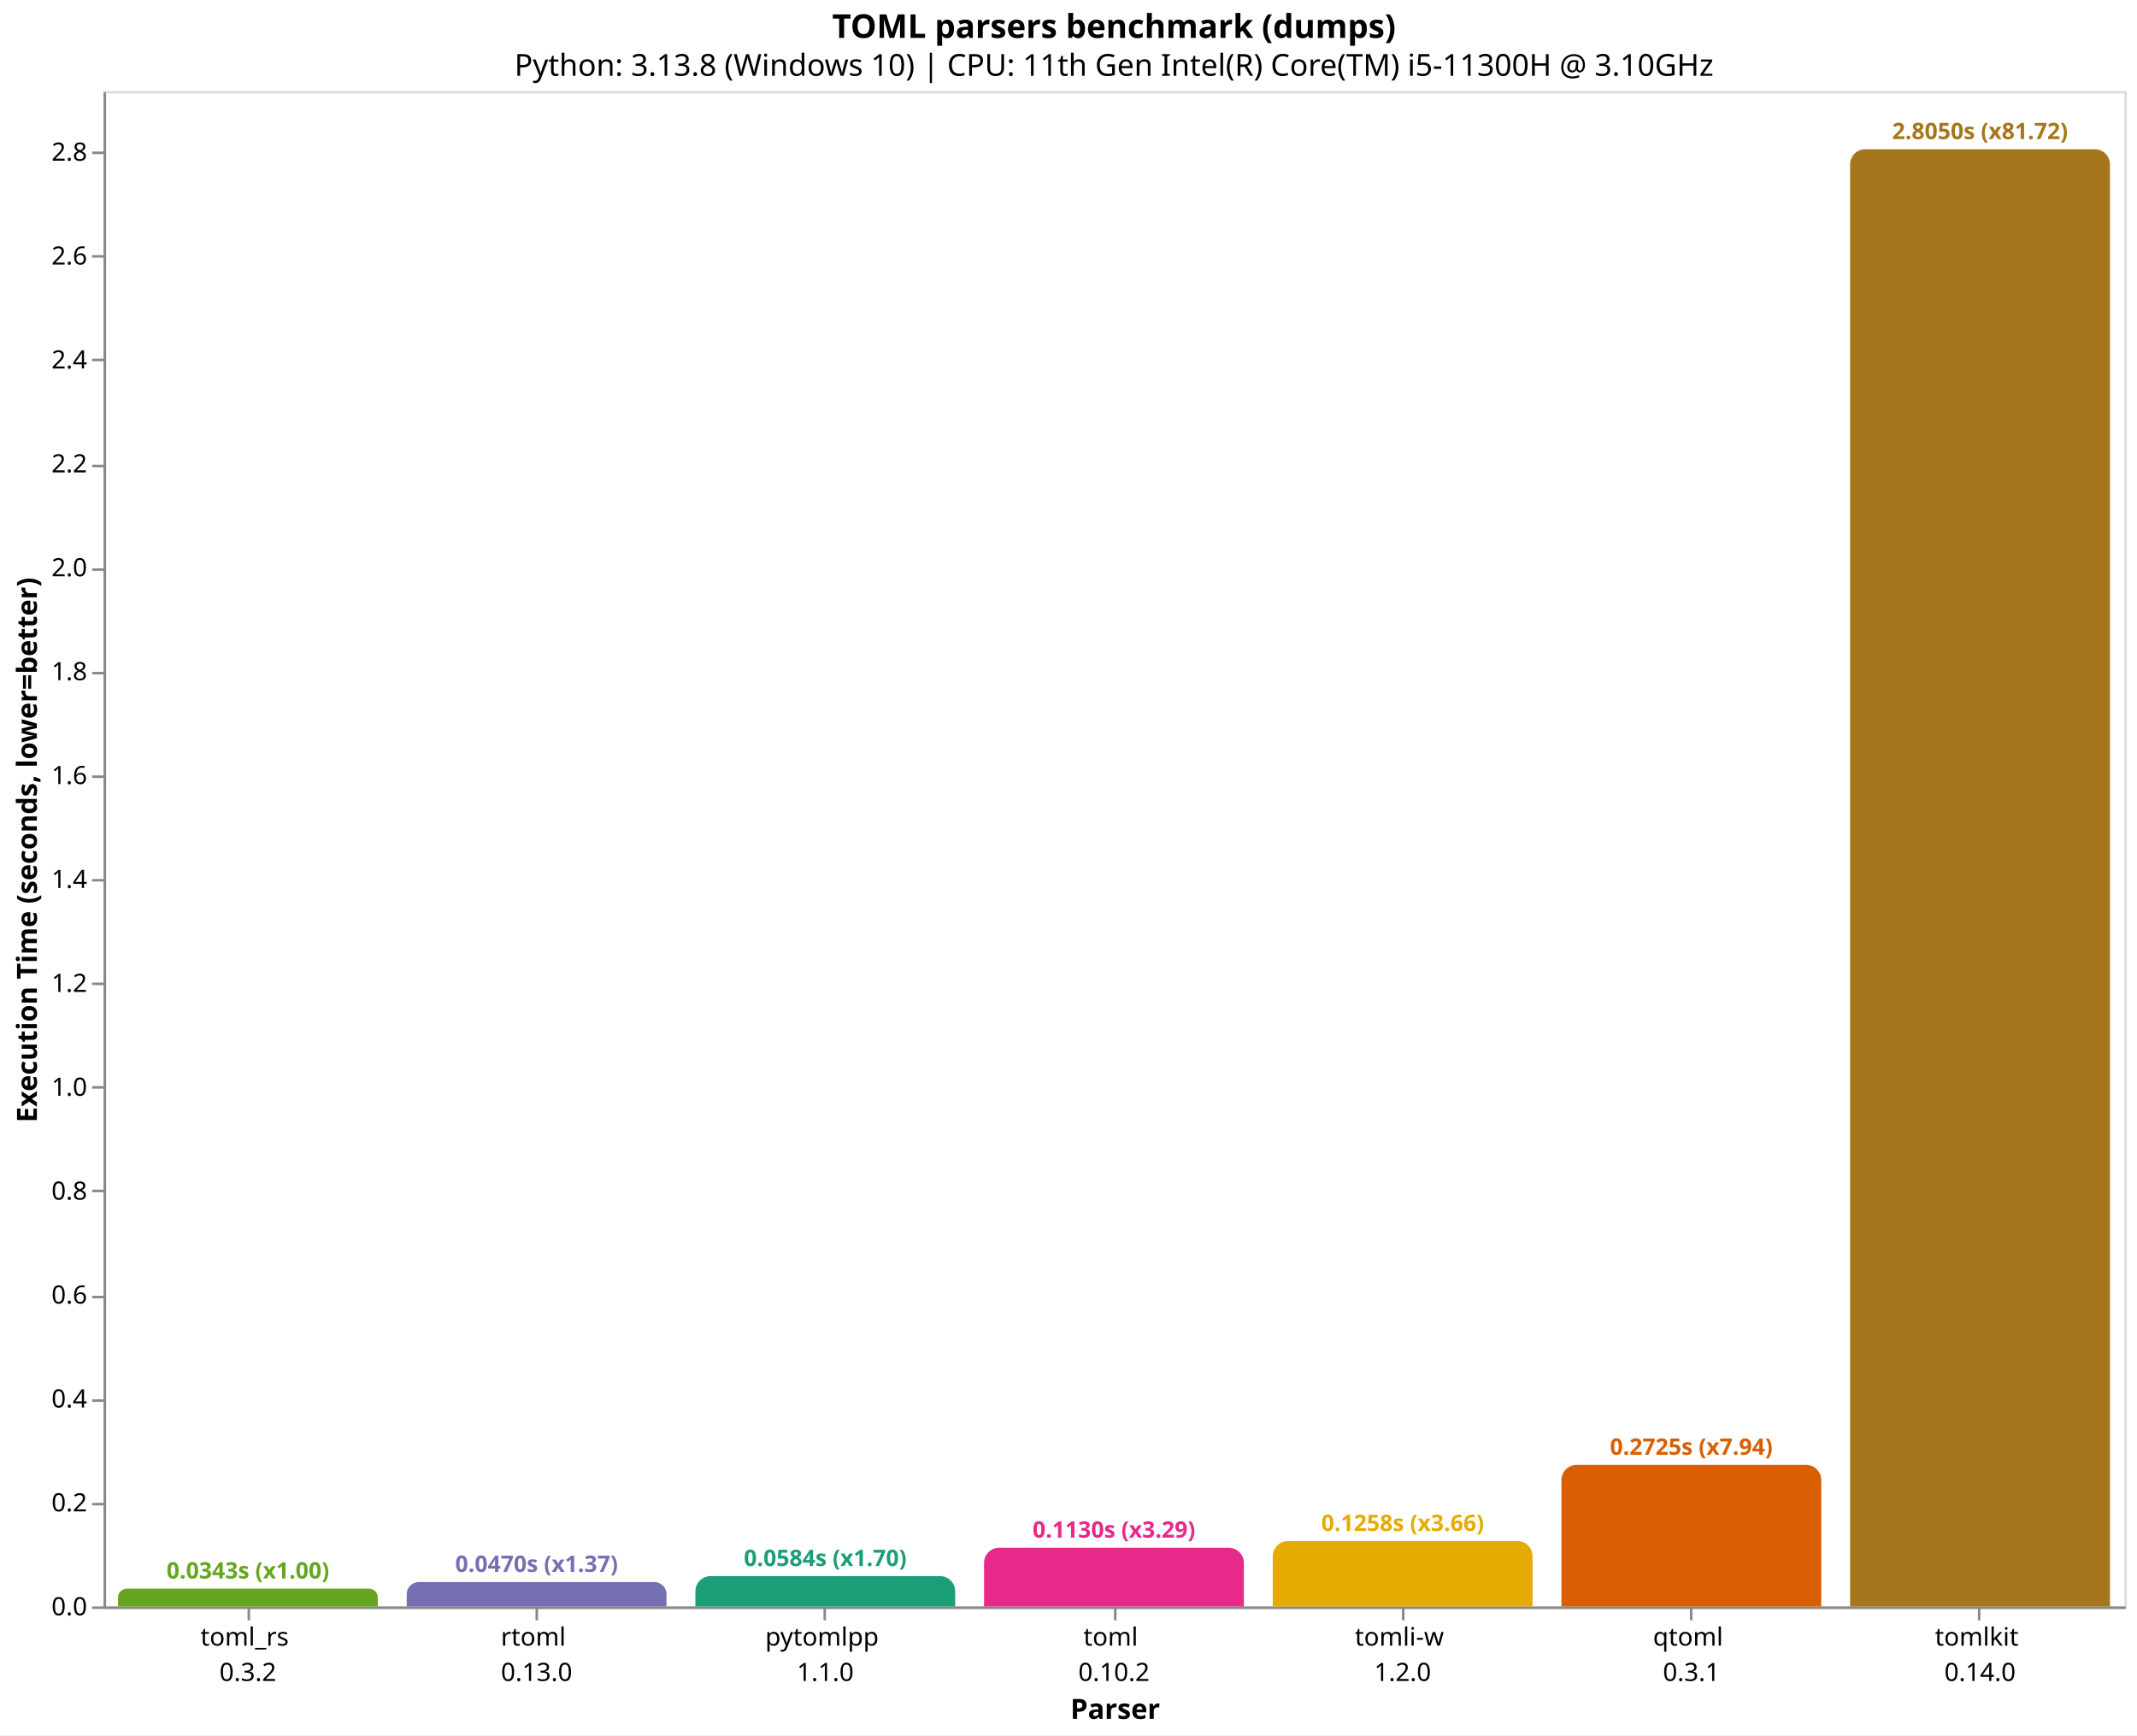
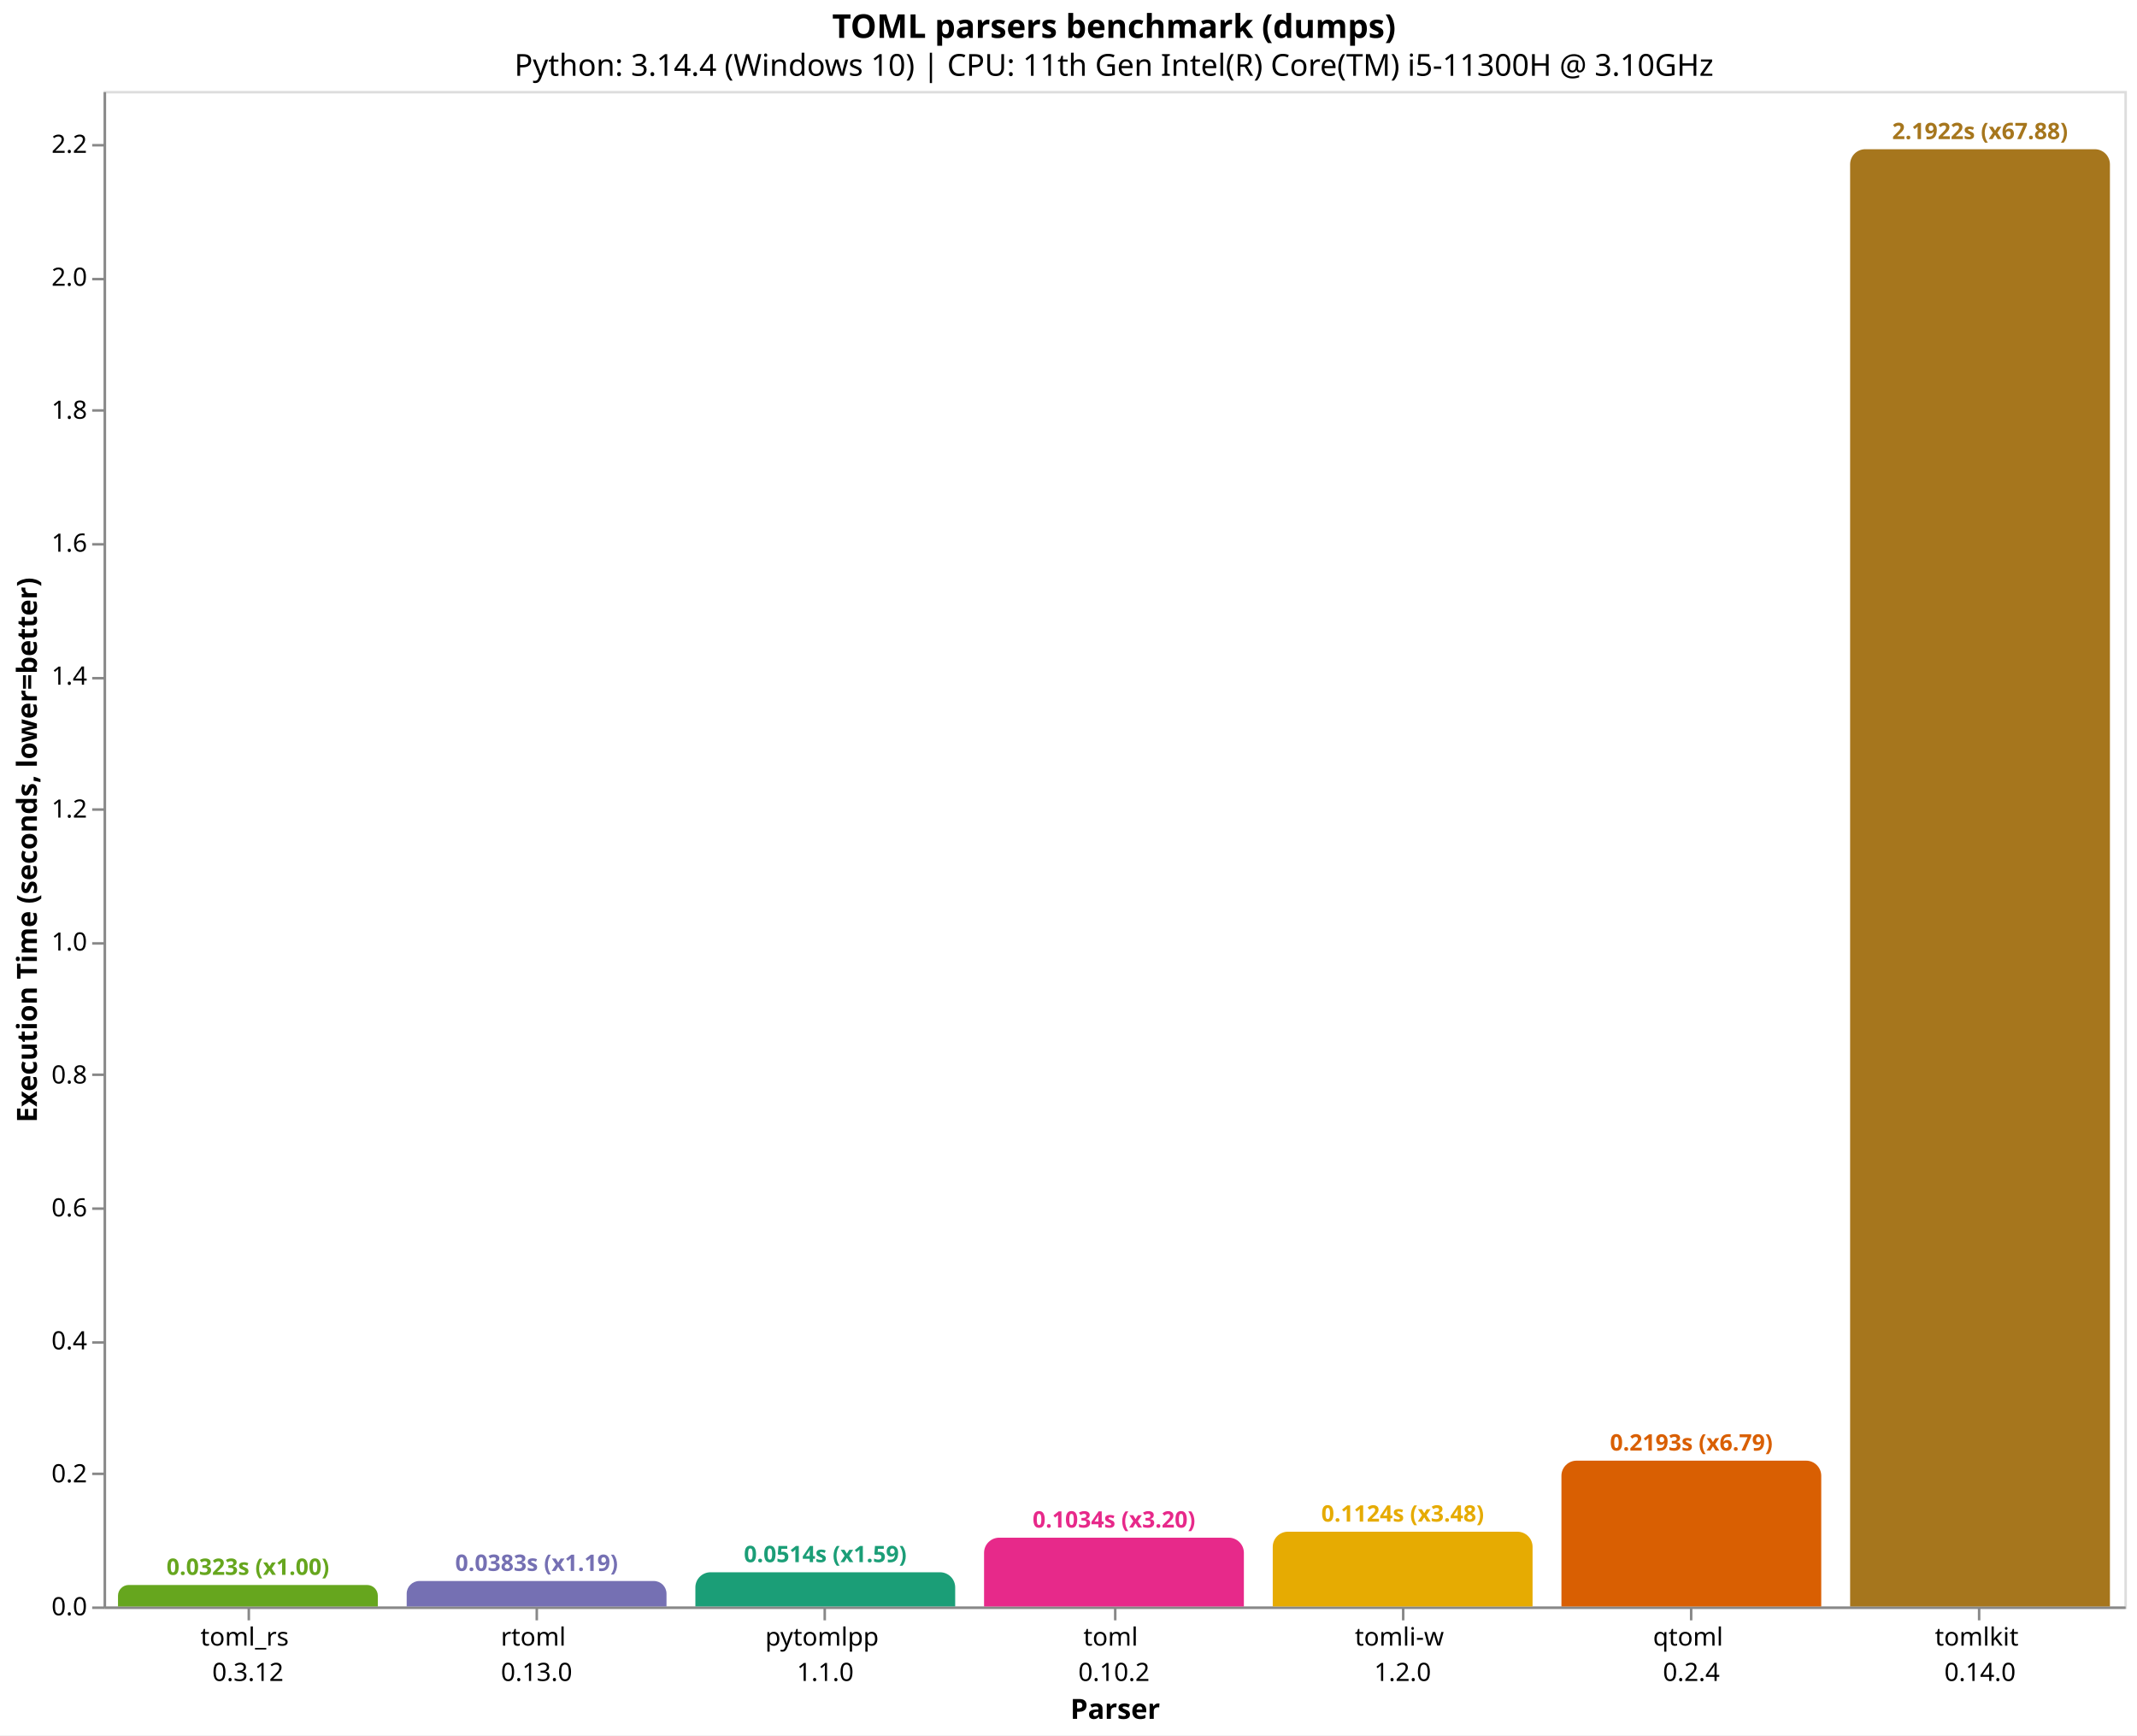
<svg xmlns="http://www.w3.org/2000/svg" version="1.1" class="marks" width="846" height="687" viewBox="0 0 846 687">
  <rect width="846" height="687" fill="white" />
  <g fill="none" stroke-miterlimit="10" transform="translate(41,36)">
    <g class="mark-group role-frame root" role="graphics-object" aria-roledescription="group mark container">
      <g transform="translate(0,0)">
        <path class="background" aria-hidden="true" d="M0.5,0.5h800v600h-800Z" stroke="#ddd" />
        <g>
-           <g class="mark-group role-axis" role="graphics-symbol" aria-roledescription="axis" aria-label="X-axis titled 'Parser' for a discrete scale with 7 values: toml_rs&#10;0.3.2, rtoml&#10;0.13.0, pytomlpp&#10;1.1.0, toml&#10;0.10.2, tomli-w&#10;1.2.0, qtoml&#10;0.3.1, tomlkit&#10;0.14.0">
+           <g class="mark-group role-axis" role="graphics-symbol" aria-roledescription="axis" aria-label="X-axis titled 'Parser' for a discrete scale with 7 values: toml_rs&#10;0.3.12, rtoml&#10;0.13.0, pytomlpp&#10;1.1.0, toml&#10;0.10.2, tomli-w&#10;1.2.0, qtoml&#10;0.2.4, tomlkit&#10;0.14.0">
            <g transform="translate(0.5,600.5)">
              <path class="background" aria-hidden="true" d="M0,0h0v0h0Z" pointer-events="none" />
              <g>
                <g class="mark-rule role-axis-tick" pointer-events="none">
                  <line transform="translate(57,0)" x2="0" y2="5" stroke="#888" stroke-width="1" opacity="1" />
                  <line transform="translate(171,0)" x2="0" y2="5" stroke="#888" stroke-width="1" opacity="1" />
                  <line transform="translate(285,0)" x2="0" y2="5" stroke="#888" stroke-width="1" opacity="1" />
                  <line transform="translate(400,0)" x2="0" y2="5" stroke="#888" stroke-width="1" opacity="1" />
                  <line transform="translate(514,0)" x2="0" y2="5" stroke="#888" stroke-width="1" opacity="1" />
                  <line transform="translate(628,0)" x2="0" y2="5" stroke="#888" stroke-width="1" opacity="1" />
                  <line transform="translate(742,0)" x2="0" y2="5" stroke="#888" stroke-width="1" opacity="1" />
                </g>
                <g class="mark-text role-axis-label" pointer-events="none">
                  <text text-anchor="middle" transform="translate(56.64286,15)" font-family="sans-serif" font-size="10px" fill="#000" opacity="1">
                    <tspan>toml_rs</tspan>
-                     <tspan x="0" dy="14">0.3.2</tspan>
+                     <tspan x="0" dy="14">0.3.12</tspan>
                  </text>
                  <text text-anchor="middle" transform="translate(170.9286,15)" font-family="sans-serif" font-size="10px" fill="#000" opacity="1">
                    <tspan>rtoml</tspan>
                    <tspan x="0" dy="14">0.13.0</tspan>
                  </text>
                  <text text-anchor="middle" transform="translate(285.2143,15)" font-family="sans-serif" font-size="10px" fill="#000" opacity="1">
                    <tspan>pytomlpp</tspan>
                    <tspan x="0" dy="14">1.1.0</tspan>
                  </text>
                  <text text-anchor="middle" transform="translate(399.5,15)" font-family="sans-serif" font-size="10px" fill="#000" opacity="1">
                    <tspan>toml</tspan>
                    <tspan x="0" dy="14">0.10.2</tspan>
                  </text>
                  <text text-anchor="middle" transform="translate(513.7857,15)" font-family="sans-serif" font-size="10px" fill="#000" opacity="1">
                    <tspan>tomli-w</tspan>
                    <tspan x="0" dy="14">1.2.0</tspan>
                  </text>
                  <text text-anchor="middle" transform="translate(628.0714,15)" font-family="sans-serif" font-size="10px" fill="#000" opacity="1">
                    <tspan>qtoml</tspan>
-                     <tspan x="0" dy="14">0.3.1</tspan>
+                     <tspan x="0" dy="14">0.2.4</tspan>
                  </text>
                  <text text-anchor="middle" transform="translate(742.3571,15)" font-family="sans-serif" font-size="10px" fill="#000" opacity="1">
                    <tspan>tomlkit</tspan>
                    <tspan x="0" dy="14">0.14.0</tspan>
                  </text>
                </g>
                <g class="mark-rule role-axis-domain" pointer-events="none">
                  <line transform="translate(0,0)" x2="800" y2="0" stroke="#888" stroke-width="1" opacity="1" />
                </g>
                <g class="mark-text role-axis-title" pointer-events="none">
                  <text text-anchor="middle" transform="translate(400,44)" font-family="sans-serif" font-size="11px" font-weight="bold" fill="#000" opacity="1">Parser</text>
                </g>
              </g>
              <path class="foreground" aria-hidden="true" d="" pointer-events="none" display="none" />
            </g>
          </g>
-           <g class="mark-group role-axis" role="graphics-symbol" aria-roledescription="axis" aria-label="Y-axis titled 'Execution Time (seconds, lower=better)' for a linear scale with values from 0.0 to 2.9">
+           <g class="mark-group role-axis" role="graphics-symbol" aria-roledescription="axis" aria-label="Y-axis titled 'Execution Time (seconds, lower=better)' for a linear scale with values from 0.0 to 2.3">
            <g transform="translate(0.5,0.5)">
              <path class="background" aria-hidden="true" d="M0,0h0v0h0Z" pointer-events="none" />
              <g>
                <g class="mark-rule role-axis-tick" pointer-events="none">
                  <line transform="translate(0,600)" x2="-5" y2="0" stroke="#888" stroke-width="1" opacity="1" />
-                   <line transform="translate(0,559)" x2="-5" y2="0" stroke="#888" stroke-width="1" opacity="1" />
-                   <line transform="translate(0,518)" x2="-5" y2="0" stroke="#888" stroke-width="1" opacity="1" />
-                   <line transform="translate(0,477)" x2="-5" y2="0" stroke="#888" stroke-width="1" opacity="1" />
-                   <line transform="translate(0,435)" x2="-5" y2="0" stroke="#888" stroke-width="1" opacity="1" />
-                   <line transform="translate(0,394)" x2="-5" y2="0" stroke="#888" stroke-width="1" opacity="1" />
-                   <line transform="translate(0,353)" x2="-5" y2="0" stroke="#888" stroke-width="1" opacity="1" />
-                   <line transform="translate(0,312)" x2="-5" y2="0" stroke="#888" stroke-width="1" opacity="1" />
-                   <line transform="translate(0,271)" x2="-5" y2="0" stroke="#888" stroke-width="1" opacity="1" />
-                   <line transform="translate(0,230)" x2="-5" y2="0" stroke="#888" stroke-width="1" opacity="1" />
-                   <line transform="translate(0,189)" x2="-5" y2="0" stroke="#888" stroke-width="1" opacity="1" />
-                   <line transform="translate(0,148)" x2="-5" y2="0" stroke="#888" stroke-width="1" opacity="1" />
-                   <line transform="translate(0,106)" x2="-5" y2="0" stroke="#888" stroke-width="1" opacity="1" />
-                   <line transform="translate(0,65)" x2="-5" y2="0" stroke="#888" stroke-width="1" opacity="1" />
-                   <line transform="translate(0,24)" x2="-5" y2="0" stroke="#888" stroke-width="1" opacity="1" />
+                   <line transform="translate(0,547)" x2="-5" y2="0" stroke="#888" stroke-width="1" opacity="1" />
+                   <line transform="translate(0,495)" x2="-5" y2="0" stroke="#888" stroke-width="1" opacity="1" />
+                   <line transform="translate(0,442)" x2="-5" y2="0" stroke="#888" stroke-width="1" opacity="1" />
+                   <line transform="translate(0,389)" x2="-5" y2="0" stroke="#888" stroke-width="1" opacity="1" />
+                   <line transform="translate(0,337)" x2="-5" y2="0" stroke="#888" stroke-width="1" opacity="1" />
+                   <line transform="translate(0,284)" x2="-5" y2="0" stroke="#888" stroke-width="1" opacity="1" />
+                   <line transform="translate(0,232)" x2="-5" y2="0" stroke="#888" stroke-width="1" opacity="1" />
+                   <line transform="translate(0,179)" x2="-5" y2="0" stroke="#888" stroke-width="1" opacity="1" />
+                   <line transform="translate(0,126)" x2="-5" y2="0" stroke="#888" stroke-width="1" opacity="1" />
+                   <line transform="translate(0,74)" x2="-5" y2="0" stroke="#888" stroke-width="1" opacity="1" />
+                   <line transform="translate(0,21)" x2="-5" y2="0" stroke="#888" stroke-width="1" opacity="1" />
                </g>
                <g class="mark-text role-axis-label" pointer-events="none">
                  <text text-anchor="end" transform="translate(-7,603)" font-family="sans-serif" font-size="10px" fill="#000" opacity="1">0.0</text>
-                   <text text-anchor="end" transform="translate(-7,561.8652)" font-family="sans-serif" font-size="10px" fill="#000" opacity="1">0.2</text>
-                   <text text-anchor="end" transform="translate(-7,520.7305)" font-family="sans-serif" font-size="10px" fill="#000" opacity="1">0.4</text>
-                   <text text-anchor="end" transform="translate(-7,479.5957)" font-family="sans-serif" font-size="10px" fill="#000" opacity="1">0.6</text>
-                   <text text-anchor="end" transform="translate(-7,438.461)" font-family="sans-serif" font-size="10px" fill="#000" opacity="1">0.8</text>
-                   <text text-anchor="end" transform="translate(-7,397.3262)" font-family="sans-serif" font-size="10px" fill="#000" opacity="1">1.0</text>
-                   <text text-anchor="end" transform="translate(-7,356.1915)" font-family="sans-serif" font-size="10px" fill="#000" opacity="1">1.2</text>
-                   <text text-anchor="end" transform="translate(-7,315.0567)" font-family="sans-serif" font-size="10px" fill="#000" opacity="1">1.4</text>
-                   <text text-anchor="end" transform="translate(-7,273.9219)" font-family="sans-serif" font-size="10px" fill="#000" opacity="1">1.6</text>
-                   <text text-anchor="end" transform="translate(-7,232.7872)" font-family="sans-serif" font-size="10px" fill="#000" opacity="1">1.8</text>
-                   <text text-anchor="end" transform="translate(-7,191.6524)" font-family="sans-serif" font-size="10px" fill="#000" opacity="1">2.0</text>
-                   <text text-anchor="end" transform="translate(-7,150.5177)" font-family="sans-serif" font-size="10px" fill="#000" opacity="1">2.2</text>
-                   <text text-anchor="end" transform="translate(-7,109.3829)" font-family="sans-serif" font-size="10px" fill="#000" opacity="1">2.4</text>
-                   <text text-anchor="end" transform="translate(-7,68.24815)" font-family="sans-serif" font-size="10px" fill="#000" opacity="1">2.6</text>
-                   <text text-anchor="end" transform="translate(-7,27.1134)" font-family="sans-serif" font-size="10px" fill="#000" opacity="1">2.8</text>
+                   <text text-anchor="end" transform="translate(-7,550.3648)" font-family="sans-serif" font-size="10px" fill="#000" opacity="1">0.2</text>
+                   <text text-anchor="end" transform="translate(-7,497.7295)" font-family="sans-serif" font-size="10px" fill="#000" opacity="1">0.4</text>
+                   <text text-anchor="end" transform="translate(-7,445.0943)" font-family="sans-serif" font-size="10px" fill="#000" opacity="1">0.6</text>
+                   <text text-anchor="end" transform="translate(-7,392.4591)" font-family="sans-serif" font-size="10px" fill="#000" opacity="1">0.8</text>
+                   <text text-anchor="end" transform="translate(-7,339.8238)" font-family="sans-serif" font-size="10px" fill="#000" opacity="1">1.0</text>
+                   <text text-anchor="end" transform="translate(-7,287.1886)" font-family="sans-serif" font-size="10px" fill="#000" opacity="1">1.2</text>
+                   <text text-anchor="end" transform="translate(-7,234.5534)" font-family="sans-serif" font-size="10px" fill="#000" opacity="1">1.4</text>
+                   <text text-anchor="end" transform="translate(-7,181.9181)" font-family="sans-serif" font-size="10px" fill="#000" opacity="1">1.6</text>
+                   <text text-anchor="end" transform="translate(-7,129.2829)" font-family="sans-serif" font-size="10px" fill="#000" opacity="1">1.8</text>
+                   <text text-anchor="end" transform="translate(-7,76.64767)" font-family="sans-serif" font-size="10px" fill="#000" opacity="1">2.0</text>
+                   <text text-anchor="end" transform="translate(-7,24.01244)" font-family="sans-serif" font-size="10px" fill="#000" opacity="1">2.2</text>
                </g>
                <g class="mark-rule role-axis-domain" pointer-events="none">
                  <line transform="translate(0,600)" x2="0" y2="-600" stroke="#888" stroke-width="1" opacity="1" />
                </g>
                <g class="mark-text role-axis-title" pointer-events="none">
                  <text text-anchor="middle" transform="translate(-24.90137,300) rotate(-90) translate(0,-2)" font-family="sans-serif" font-size="11px" font-weight="bold" fill="#000" opacity="1">Execution Time (seconds, lower=better)</text>
                </g>
              </g>
              <path class="foreground" aria-hidden="true" d="" pointer-events="none" display="none" />
            </g>
          </g>
          <g class="mark-group role-scope" role="graphics-object" aria-roledescription="group mark container">
-             <g transform="translate(5.714286,592.9402)">
-               <path class="background" aria-hidden="true" d="M3.53,0L99.327,0C101.275,0,102.857,1.582,102.857,3.53L102.857,7.06C102.857,7.06,102.857,7.06,102.857,7.06L0,7.06C0,7.06,0,7.06,0,7.06L0,3.53C0,1.582,1.582,0,3.53,0Z" />
+             <g transform="translate(5.714286,591.501)">
+               <path class="background" aria-hidden="true" d="M4.25,0L98.608,0C100.953,0,102.857,1.904,102.857,4.25L102.857,8.499C102.857,8.499,102.857,8.499,102.857,8.499L0,8.499C0,8.499,0,8.499,0,8.499L0,4.25C0,1.904,1.904,0,4.25,0Z" />
              <g clip-path="url(#clip8)">
                <g class="mark-group role-scope" role="graphics-object" aria-roledescription="group mark container">
-                   <g transform="translate(0,-592.9402)">
-                     <path class="background" aria-hidden="true" d="M0,0h102.857v0h-102.857Z" />
-                     <g>
-                       <g class="mark-rect role-mark layer_0_marks" role="graphics-object" aria-roledescription="rect mark container">
-                         <path aria-label="Parser: toml_rs&#10;0.3.2; Execution Time (seconds, lower=better): 0.0343253000028; parser: toml_rs; Execution Time (s): 0.0343; Slowdown: 1.00" role="graphics-symbol" aria-roledescription="bar" d="M0,592.94h102.857v7.06h-102.857Z" fill="#66a61e" />
-                       </g>
-                     </g>
-                     <path class="foreground" aria-hidden="true" d="" display="none" />
-                   </g>
-                 </g>
-               </g>
-               <path class="foreground" aria-hidden="true" d="" display="none" />
-             </g>
-             <g transform="translate(120,590.3271)">
-               <path class="background" aria-hidden="true" d="M4.836,0L98.021,0C100.69,0,102.857,2.167,102.857,4.836L102.857,9.673C102.857,9.673,102.857,9.673,102.857,9.673L0,9.673C0,9.673,0,9.673,0,9.673L0,4.836C0,2.167,2.167,0,4.836,0Z" />
+                   <g transform="translate(0,-591.501)">
+                     <path class="background" aria-hidden="true" d="M0,0h102.857v0h-102.857Z" />
+                     <g>
+                       <g class="mark-rect role-mark layer_0_marks" role="graphics-object" aria-roledescription="rect mark container">
+                         <path aria-label="Parser: toml_rs&#10;0.3.12; Execution Time (seconds, lower=better): 0.0322940000005; parser: toml_rs; Execution Time (s): 0.0323; Slowdown: 1.00" role="graphics-symbol" aria-roledescription="bar" d="M0,591.501h102.857v8.499h-102.857Z" fill="#66a61e" />
+                       </g>
+                     </g>
+                     <path class="foreground" aria-hidden="true" d="" display="none" />
+                   </g>
+                 </g>
+               </g>
+               <path class="foreground" aria-hidden="true" d="" display="none" />
+             </g>
+             <g transform="translate(120,589.9262)">
+               <path class="background" aria-hidden="true" d="M5.037,0L97.82,0C100.6,0,102.857,2.257,102.857,5.037L102.857,10.074C102.857,10.074,102.857,10.074,102.857,10.074L0,10.074C0,10.074,0,10.074,0,10.074L0,5.037C0,2.257,2.257,0,5.037,0Z" />
              <g clip-path="url(#clip9)">
                <g class="mark-group role-scope" role="graphics-object" aria-roledescription="group mark container">
-                   <g transform="translate(0,-590.3271)">
-                     <path class="background" aria-hidden="true" d="M0,0h102.857v0h-102.857Z" />
-                     <g>
-                       <g class="mark-rect role-mark layer_0_marks" role="graphics-object" aria-roledescription="rect mark container">
-                         <path aria-label="Parser: rtoml&#10;0.13.0; Execution Time (seconds, lower=better): 0.0470305000017; parser: rtoml; Execution Time (s): 0.0470; Slowdown: 1.37" role="graphics-symbol" aria-roledescription="bar" d="M0,590.327h102.857v9.673h-102.857Z" fill="#7570b3" />
-                       </g>
-                     </g>
-                     <path class="foreground" aria-hidden="true" d="" display="none" />
-                   </g>
-                 </g>
-               </g>
-               <path class="foreground" aria-hidden="true" d="" display="none" />
-             </g>
-             <g transform="translate(234.2857,587.993)">
-               <path class="background" aria-hidden="true" d="M6,0L96.857,0C100.169,0,102.857,2.689,102.857,6L102.857,12.007C102.857,12.007,102.857,12.007,102.857,12.007L0,12.007C0,12.007,0,12.007,0,12.007L0,6C0,2.689,2.689,0,6,0Z" />
+                   <g transform="translate(0,-589.9262)">
+                     <path class="background" aria-hidden="true" d="M0,0h102.857v0h-102.857Z" />
+                     <g>
+                       <g class="mark-rect role-mark layer_0_marks" role="graphics-object" aria-roledescription="rect mark container">
+                         <path aria-label="Parser: rtoml&#10;0.13.0; Execution Time (seconds, lower=better): 0.0382776999977; parser: rtoml; Execution Time (s): 0.0383; Slowdown: 1.19" role="graphics-symbol" aria-roledescription="bar" d="M0,589.926h102.857v10.074h-102.857Z" fill="#7570b3" />
+                       </g>
+                     </g>
+                     <path class="foreground" aria-hidden="true" d="" display="none" />
+                   </g>
+                 </g>
+               </g>
+               <path class="foreground" aria-hidden="true" d="" display="none" />
+             </g>
+             <g transform="translate(234.2857,586.4666)">
+               <path class="background" aria-hidden="true" d="M6,0L96.857,0C100.169,0,102.857,2.689,102.857,6L102.857,13.533C102.857,13.533,102.857,13.533,102.857,13.533L0,13.533C0,13.533,0,13.533,0,13.533L0,6C0,2.689,2.689,0,6,0Z" />
              <g clip-path="url(#clip10)">
                <g class="mark-group role-scope" role="graphics-object" aria-roledescription="group mark container">
-                   <g transform="translate(0,-587.993)">
-                     <path class="background" aria-hidden="true" d="M0,0h102.857v0h-102.857Z" />
-                     <g>
-                       <g class="mark-rect role-mark layer_0_marks" role="graphics-object" aria-roledescription="rect mark container">
-                         <path aria-label="Parser: pytomlpp&#10;1.1.0; Execution Time (seconds, lower=better): 0.0583790000019; parser: pytomlpp; Execution Time (s): 0.0584; Slowdown: 1.70" role="graphics-symbol" aria-roledescription="bar" d="M0,587.993h102.857v12.007h-102.857Z" fill="#1b9e77" />
-                       </g>
-                     </g>
-                     <path class="foreground" aria-hidden="true" d="" display="none" />
-                   </g>
-                 </g>
-               </g>
-               <path class="foreground" aria-hidden="true" d="" display="none" />
-             </g>
-             <g transform="translate(348.5714,576.7563)">
-               <path class="background" aria-hidden="true" d="M6,0L96.857,0C100.169,0,102.857,2.689,102.857,6L102.857,23.244C102.857,23.244,102.857,23.244,102.857,23.244L0,23.244C0,23.244,0,23.244,0,23.244L0,6C0,2.689,2.689,0,6,0Z" />
+                   <g transform="translate(0,-586.4666)">
+                     <path class="background" aria-hidden="true" d="M0,0h102.857v0h-102.857Z" />
+                     <g>
+                       <g class="mark-rect role-mark layer_0_marks" role="graphics-object" aria-roledescription="rect mark container">
+                         <path aria-label="Parser: pytomlpp&#10;1.1.0; Execution Time (seconds, lower=better): 0.0514234000002; parser: pytomlpp; Execution Time (s): 0.0514; Slowdown: 1.59" role="graphics-symbol" aria-roledescription="bar" d="M0,586.467h102.857v13.533h-102.857Z" fill="#1b9e77" />
+                       </g>
+                     </g>
+                     <path class="foreground" aria-hidden="true" d="" display="none" />
+                   </g>
+                 </g>
+               </g>
+               <path class="foreground" aria-hidden="true" d="" display="none" />
+             </g>
+             <g transform="translate(348.5714,572.7748)">
+               <path class="background" aria-hidden="true" d="M6,0L96.857,0C100.169,0,102.857,2.689,102.857,6L102.857,27.225C102.857,27.225,102.857,27.225,102.857,27.225L0,27.225C0,27.225,0,27.225,0,27.225L0,6C0,2.689,2.689,0,6,0Z" />
              <g clip-path="url(#clip11)">
                <g class="mark-group role-scope" role="graphics-object" aria-roledescription="group mark container">
-                   <g transform="translate(0,-576.7563)">
-                     <path class="background" aria-hidden="true" d="M0,0h102.857v0h-102.857Z" />
-                     <g>
-                       <g class="mark-rect role-mark layer_0_marks" role="graphics-object" aria-roledescription="rect mark container">
-                         <path aria-label="Parser: toml&#10;0.10.2; Execution Time (seconds, lower=better): 0.113012400001; parser: toml; Execution Time (s): 0.1130; Slowdown: 3.29" role="graphics-symbol" aria-roledescription="bar" d="M0,576.756h102.857v23.244h-102.857Z" fill="#e7298a" />
-                       </g>
-                     </g>
-                     <path class="foreground" aria-hidden="true" d="" display="none" />
-                   </g>
-                 </g>
-               </g>
-               <path class="foreground" aria-hidden="true" d="" display="none" />
-             </g>
-             <g transform="translate(462.8571,574.127)">
-               <path class="background" aria-hidden="true" d="M6,0L96.857,0C100.169,0,102.857,2.689,102.857,6L102.857,25.873C102.857,25.873,102.857,25.873,102.857,25.873L0,25.873C0,25.873,0,25.873,0,25.873L0,6C0,2.689,2.689,0,6,0Z" />
+                   <g transform="translate(0,-572.7748)">
+                     <path class="background" aria-hidden="true" d="M0,0h102.857v0h-102.857Z" />
+                     <g>
+                       <g class="mark-rect role-mark layer_0_marks" role="graphics-object" aria-roledescription="rect mark container">
+                         <path aria-label="Parser: toml&#10;0.10.2; Execution Time (seconds, lower=better): 0.103448400001; parser: toml; Execution Time (s): 0.1034; Slowdown: 3.20" role="graphics-symbol" aria-roledescription="bar" d="M0,572.775h102.857v27.225h-102.857Z" fill="#e7298a" />
+                       </g>
+                     </g>
+                     <path class="foreground" aria-hidden="true" d="" display="none" />
+                   </g>
+                 </g>
+               </g>
+               <path class="foreground" aria-hidden="true" d="" display="none" />
+             </g>
+             <g transform="translate(462.8571,570.4123)">
+               <path class="background" aria-hidden="true" d="M6,0L96.857,0C100.169,0,102.857,2.689,102.857,6L102.857,29.588C102.857,29.588,102.857,29.588,102.857,29.588L0,29.588C0,29.588,0,29.588,0,29.588L0,6C0,2.689,2.689,0,6,0Z" />
              <g clip-path="url(#clip12)">
                <g class="mark-group role-scope" role="graphics-object" aria-roledescription="group mark container">
-                   <g transform="translate(0,-574.127)">
-                     <path class="background" aria-hidden="true" d="M0,0h102.857v0h-102.857Z" />
-                     <g>
-                       <g class="mark-rect role-mark layer_0_marks" role="graphics-object" aria-roledescription="rect mark container">
-                         <path aria-label="Parser: tomli-w&#10;1.2.0; Execution Time (seconds, lower=better): 0.1257965; parser: tomli-w; Execution Time (s): 0.1258; Slowdown: 3.66" role="graphics-symbol" aria-roledescription="bar" d="M0,574.127h102.857v25.873h-102.857Z" fill="#e6ab02" />
-                       </g>
-                     </g>
-                     <path class="foreground" aria-hidden="true" d="" display="none" />
-                   </g>
-                 </g>
-               </g>
-               <path class="foreground" aria-hidden="true" d="" display="none" />
-             </g>
-             <g transform="translate(577.1429,543.9499)">
-               <path class="background" aria-hidden="true" d="M6,0L96.857,0C100.169,0,102.857,2.689,102.857,6L102.857,56.05C102.857,56.05,102.857,56.05,102.857,56.05L0,56.05C0,56.05,0,56.05,0,56.05L0,6C0,2.689,2.689,0,6,0Z" />
+                   <g transform="translate(0,-570.4123)">
+                     <path class="background" aria-hidden="true" d="M0,0h102.857v0h-102.857Z" />
+                     <g>
+                       <g class="mark-rect role-mark layer_0_marks" role="graphics-object" aria-roledescription="rect mark container">
+                         <path aria-label="Parser: tomli-w&#10;1.2.0; Execution Time (seconds, lower=better): 0.1124255; parser: tomli-w; Execution Time (s): 0.1124; Slowdown: 3.48" role="graphics-symbol" aria-roledescription="bar" d="M0,570.412h102.857v29.588h-102.857Z" fill="#e6ab02" />
+                       </g>
+                     </g>
+                     <path class="foreground" aria-hidden="true" d="" display="none" />
+                   </g>
+                 </g>
+               </g>
+               <path class="foreground" aria-hidden="true" d="" display="none" />
+             </g>
+             <g transform="translate(577.1429,542.2827)">
+               <path class="background" aria-hidden="true" d="M6,0L96.857,0C100.169,0,102.857,2.689,102.857,6L102.857,57.717C102.857,57.717,102.857,57.717,102.857,57.717L0,57.717C0,57.717,0,57.717,0,57.717L0,6C0,2.689,2.689,0,6,0Z" />
              <g clip-path="url(#clip13)">
                <g class="mark-group role-scope" role="graphics-object" aria-roledescription="group mark container">
-                   <g transform="translate(0,-543.9499)">
-                     <path class="background" aria-hidden="true" d="M0,0h102.857v0h-102.857Z" />
-                     <g>
-                       <g class="mark-rect role-mark layer_0_marks" role="graphics-object" aria-roledescription="rect mark container">
-                         <path aria-label="Parser: qtoml&#10;0.3.1; Execution Time (seconds, lower=better): 0.2725192; parser: qtoml; Execution Time (s): 0.2725; Slowdown: 7.94" role="graphics-symbol" aria-roledescription="bar" d="M0,543.95h102.857v56.05h-102.857Z" fill="#d95f02" />
+                   <g transform="translate(0,-542.2827)">
+                     <path class="background" aria-hidden="true" d="M0,0h102.857v0h-102.857Z" />
+                     <g>
+                       <g class="mark-rect role-mark layer_0_marks" role="graphics-object" aria-roledescription="rect mark container">
+                         <path aria-label="Parser: qtoml&#10;0.2.4; Execution Time (seconds, lower=better): 0.2193104; parser: qtoml; Execution Time (s): 0.2193; Slowdown: 6.79" role="graphics-symbol" aria-roledescription="bar" d="M0,542.283h102.857v57.717h-102.857Z" fill="#d95f02" />
                      </g>
                    </g>
                    <path class="foreground" aria-hidden="true" d="" display="none" />
                  </g>
                </g>
              </g>
              <path class="foreground" aria-hidden="true" d="" display="none" />
            </g>
            <g transform="translate(691.4286,23.07692)">
              <path class="background" aria-hidden="true" d="M6,0L96.857,0C100.169,0,102.857,2.689,102.857,6L102.857,576.923C102.857,576.923,102.857,576.923,102.857,576.923L0,576.923C0,576.923,0,576.923,0,576.923L0,6C0,2.689,2.689,0,6,0Z" />
              <g clip-path="url(#clip14)">
                <g class="mark-group role-scope" role="graphics-object" aria-roledescription="group mark container">
                  <g transform="translate(0,-23.07692)">
                    <path class="background" aria-hidden="true" d="M0,0h102.857v0h-102.857Z" />
                    <g>
                      <g class="mark-rect role-mark layer_0_marks" role="graphics-object" aria-roledescription="rect mark container">
-                         <path aria-label="Parser: tomlkit&#10;0.14.0; Execution Time (seconds, lower=better): 2.8050394; parser: tomlkit; Execution Time (s): 2.8050; Slowdown: 81.72" role="graphics-symbol" aria-roledescription="bar" d="M0,23.077h102.857v576.923h-102.857Z" fill="#a6761d" />
+                         <path aria-label="Parser: tomlkit&#10;0.14.0; Execution Time (seconds, lower=better): 2.1921555; parser: tomlkit; Execution Time (s): 2.1922; Slowdown: 67.88" role="graphics-symbol" aria-roledescription="bar" d="M0,23.077h102.857v576.923h-102.857Z" fill="#a6761d" />
                      </g>
                    </g>
                    <path class="foreground" aria-hidden="true" d="" display="none" />
                  </g>
                </g>
              </g>
              <path class="foreground" aria-hidden="true" d="" display="none" />
            </g>
          </g>
          <g class="mark-text role-mark layer_1_marks" role="graphics-object" aria-roledescription="text mark container">
-             <text aria-label="Parser: toml_rs&#10;0.3.2; Execution Time (seconds, lower=better): 0.0343253000028; parser: toml_rs; label: 0.0343s (x1.00); Execution Time (s): 0.0343; Slowdown: 1.00" role="graphics-symbol" aria-roledescription="text mark" text-anchor="middle" transform="translate(57.14286,588.9402)" font-family="sans-serif" font-size="9px" font-weight="bold" fill="#66a61e">0.0343s (x1.00)</text>
-             <text aria-label="Parser: rtoml&#10;0.13.0; Execution Time (seconds, lower=better): 0.0470305000017; parser: rtoml; label: 0.0470s (x1.37); Execution Time (s): 0.0470; Slowdown: 1.37" role="graphics-symbol" aria-roledescription="text mark" text-anchor="middle" transform="translate(171.4286,586.3271)" font-family="sans-serif" font-size="9px" font-weight="bold" fill="#7570b3">0.0470s (x1.37)</text>
-             <text aria-label="Parser: pytomlpp&#10;1.1.0; Execution Time (seconds, lower=better): 0.0583790000019; parser: pytomlpp; label: 0.0584s (x1.70); Execution Time (s): 0.0584; Slowdown: 1.70" role="graphics-symbol" aria-roledescription="text mark" text-anchor="middle" transform="translate(285.7143,583.993)" font-family="sans-serif" font-size="9px" font-weight="bold" fill="#1b9e77">0.0584s (x1.70)</text>
-             <text aria-label="Parser: toml&#10;0.10.2; Execution Time (seconds, lower=better): 0.113012400001; parser: toml; label: 0.1130s (x3.29); Execution Time (s): 0.1130; Slowdown: 3.29" role="graphics-symbol" aria-roledescription="text mark" text-anchor="middle" transform="translate(400,572.7563)" font-family="sans-serif" font-size="9px" font-weight="bold" fill="#e7298a">0.1130s (x3.29)</text>
-             <text aria-label="Parser: tomli-w&#10;1.2.0; Execution Time (seconds, lower=better): 0.1257965; parser: tomli-w; label: 0.1258s (x3.66); Execution Time (s): 0.1258; Slowdown: 3.66" role="graphics-symbol" aria-roledescription="text mark" text-anchor="middle" transform="translate(514.2857,570.127)" font-family="sans-serif" font-size="9px" font-weight="bold" fill="#e6ab02">0.1258s (x3.66)</text>
-             <text aria-label="Parser: qtoml&#10;0.3.1; Execution Time (seconds, lower=better): 0.2725192; parser: qtoml; label: 0.2725s (x7.94); Execution Time (s): 0.2725; Slowdown: 7.94" role="graphics-symbol" aria-roledescription="text mark" text-anchor="middle" transform="translate(628.5714,539.9499)" font-family="sans-serif" font-size="9px" font-weight="bold" fill="#d95f02">0.2725s (x7.94)</text>
-             <text aria-label="Parser: tomlkit&#10;0.14.0; Execution Time (seconds, lower=better): 2.8050394; parser: tomlkit; label: 2.8050s (x81.72); Execution Time (s): 2.8050; Slowdown: 81.72" role="graphics-symbol" aria-roledescription="text mark" text-anchor="middle" transform="translate(742.8571,19.07692)" font-family="sans-serif" font-size="9px" font-weight="bold" fill="#a6761d">2.8050s (x81.72)</text>
+             <text aria-label="Parser: toml_rs&#10;0.3.12; Execution Time (seconds, lower=better): 0.0322940000005; parser: toml_rs; label: 0.0323s (x1.00); Execution Time (s): 0.0323; Slowdown: 1.00" role="graphics-symbol" aria-roledescription="text mark" text-anchor="middle" transform="translate(57.14286,587.501)" font-family="sans-serif" font-size="9px" font-weight="bold" fill="#66a61e">0.0323s (x1.00)</text>
+             <text aria-label="Parser: rtoml&#10;0.13.0; Execution Time (seconds, lower=better): 0.0382776999977; parser: rtoml; label: 0.0383s (x1.19); Execution Time (s): 0.0383; Slowdown: 1.19" role="graphics-symbol" aria-roledescription="text mark" text-anchor="middle" transform="translate(171.4286,585.9262)" font-family="sans-serif" font-size="9px" font-weight="bold" fill="#7570b3">0.0383s (x1.19)</text>
+             <text aria-label="Parser: pytomlpp&#10;1.1.0; Execution Time (seconds, lower=better): 0.0514234000002; parser: pytomlpp; label: 0.0514s (x1.59); Execution Time (s): 0.0514; Slowdown: 1.59" role="graphics-symbol" aria-roledescription="text mark" text-anchor="middle" transform="translate(285.7143,582.4666)" font-family="sans-serif" font-size="9px" font-weight="bold" fill="#1b9e77">0.0514s (x1.59)</text>
+             <text aria-label="Parser: toml&#10;0.10.2; Execution Time (seconds, lower=better): 0.103448400001; parser: toml; label: 0.1034s (x3.20); Execution Time (s): 0.1034; Slowdown: 3.20" role="graphics-symbol" aria-roledescription="text mark" text-anchor="middle" transform="translate(400,568.7748)" font-family="sans-serif" font-size="9px" font-weight="bold" fill="#e7298a">0.1034s (x3.20)</text>
+             <text aria-label="Parser: tomli-w&#10;1.2.0; Execution Time (seconds, lower=better): 0.1124255; parser: tomli-w; label: 0.1124s (x3.48); Execution Time (s): 0.1124; Slowdown: 3.48" role="graphics-symbol" aria-roledescription="text mark" text-anchor="middle" transform="translate(514.2857,566.4123)" font-family="sans-serif" font-size="9px" font-weight="bold" fill="#e6ab02">0.1124s (x3.48)</text>
+             <text aria-label="Parser: qtoml&#10;0.2.4; Execution Time (seconds, lower=better): 0.2193104; parser: qtoml; label: 0.2193s (x6.79); Execution Time (s): 0.2193; Slowdown: 6.79" role="graphics-symbol" aria-roledescription="text mark" text-anchor="middle" transform="translate(628.5714,538.2827)" font-family="sans-serif" font-size="9px" font-weight="bold" fill="#d95f02">0.2193s (x6.79)</text>
+             <text aria-label="Parser: tomlkit&#10;0.14.0; Execution Time (seconds, lower=better): 2.1921555; parser: tomlkit; label: 2.1922s (x67.88); Execution Time (s): 2.1922; Slowdown: 67.88" role="graphics-symbol" aria-roledescription="text mark" text-anchor="middle" transform="translate(742.8571,19.07692)" font-family="sans-serif" font-size="9px" font-weight="bold" fill="#a6761d">2.1922s (x67.88)</text>
          </g>
          <g class="mark-group role-title">
            <g transform="translate(400,-31)">
              <path class="background" aria-hidden="true" d="M0,0h0v0h0Z" pointer-events="none" />
              <g>
                <g class="mark-text role-title-text" role="graphics-symbol" aria-roledescription="title" aria-label="Title text 'TOML parsers benchmark (dumps)'" pointer-events="none">
                  <text text-anchor="middle" transform="translate(0,10)" font-family="sans-serif" font-size="13px" font-weight="bold" fill="#000" opacity="1">TOML parsers benchmark (dumps)</text>
                </g>
-                 <g class="mark-text role-title-subtitle" role="graphics-symbol" aria-roledescription="subtitle" aria-label="Subtitle text 'Python: 3.13.8 (Windows 10) | CPU: 11th Gen Intel(R) Core(TM) i5-11300H @ 3.10GHz'" pointer-events="none">
-                   <text text-anchor="middle" transform="translate(0,25)" font-family="sans-serif" font-size="12px" fill="#000" opacity="1">Python: 3.13.8 (Windows 10) | CPU: 11th Gen Intel(R) Core(TM) i5-11300H @ 3.10GHz</text>
+                 <g class="mark-text role-title-subtitle" role="graphics-symbol" aria-roledescription="subtitle" aria-label="Subtitle text 'Python: 3.14.4 (Windows 10) | CPU: 11th Gen Intel(R) Core(TM) i5-11300H @ 3.10GHz'" pointer-events="none">
+                   <text text-anchor="middle" transform="translate(0,25)" font-family="sans-serif" font-size="12px" fill="#000" opacity="1">Python: 3.14.4 (Windows 10) | CPU: 11th Gen Intel(R) Core(TM) i5-11300H @ 3.10GHz</text>
                </g>
              </g>
              <path class="foreground" aria-hidden="true" d="" pointer-events="none" display="none" />
            </g>
          </g>
        </g>
        <path class="foreground" aria-hidden="true" d="" display="none" />
      </g>
    </g>
  </g>
  <defs>
    <clipPath id="clip8">
-       <path d="M3.53,0L99.327,0C101.275,0,102.857,1.582,102.857,3.53L102.857,7.06C102.857,7.06,102.857,7.06,102.857,7.06L0,7.06C0,7.06,0,7.06,0,7.06L0,3.53C0,1.582,1.582,0,3.53,0Z" />
+       <path d="M4.25,0L98.608,0C100.953,0,102.857,1.904,102.857,4.25L102.857,8.499C102.857,8.499,102.857,8.499,102.857,8.499L0,8.499C0,8.499,0,8.499,0,8.499L0,4.25C0,1.904,1.904,0,4.25,0Z" />
    </clipPath>
    <clipPath id="clip9">
-       <path d="M4.836,0L98.021,0C100.69,0,102.857,2.167,102.857,4.836L102.857,9.673C102.857,9.673,102.857,9.673,102.857,9.673L0,9.673C0,9.673,0,9.673,0,9.673L0,4.836C0,2.167,2.167,0,4.836,0Z" />
+       <path d="M5.037,0L97.82,0C100.6,0,102.857,2.257,102.857,5.037L102.857,10.074C102.857,10.074,102.857,10.074,102.857,10.074L0,10.074C0,10.074,0,10.074,0,10.074L0,5.037C0,2.257,2.257,0,5.037,0Z" />
    </clipPath>
    <clipPath id="clip10">
-       <path d="M6,0L96.857,0C100.169,0,102.857,2.689,102.857,6L102.857,12.007C102.857,12.007,102.857,12.007,102.857,12.007L0,12.007C0,12.007,0,12.007,0,12.007L0,6C0,2.689,2.689,0,6,0Z" />
+       <path d="M6,0L96.857,0C100.169,0,102.857,2.689,102.857,6L102.857,13.533C102.857,13.533,102.857,13.533,102.857,13.533L0,13.533C0,13.533,0,13.533,0,13.533L0,6C0,2.689,2.689,0,6,0Z" />
    </clipPath>
    <clipPath id="clip11">
-       <path d="M6,0L96.857,0C100.169,0,102.857,2.689,102.857,6L102.857,23.244C102.857,23.244,102.857,23.244,102.857,23.244L0,23.244C0,23.244,0,23.244,0,23.244L0,6C0,2.689,2.689,0,6,0Z" />
+       <path d="M6,0L96.857,0C100.169,0,102.857,2.689,102.857,6L102.857,27.225C102.857,27.225,102.857,27.225,102.857,27.225L0,27.225C0,27.225,0,27.225,0,27.225L0,6C0,2.689,2.689,0,6,0Z" />
    </clipPath>
    <clipPath id="clip12">
-       <path d="M6,0L96.857,0C100.169,0,102.857,2.689,102.857,6L102.857,25.873C102.857,25.873,102.857,25.873,102.857,25.873L0,25.873C0,25.873,0,25.873,0,25.873L0,6C0,2.689,2.689,0,6,0Z" />
+       <path d="M6,0L96.857,0C100.169,0,102.857,2.689,102.857,6L102.857,29.588C102.857,29.588,102.857,29.588,102.857,29.588L0,29.588C0,29.588,0,29.588,0,29.588L0,6C0,2.689,2.689,0,6,0Z" />
    </clipPath>
    <clipPath id="clip13">
-       <path d="M6,0L96.857,0C100.169,0,102.857,2.689,102.857,6L102.857,56.05C102.857,56.05,102.857,56.05,102.857,56.05L0,56.05C0,56.05,0,56.05,0,56.05L0,6C0,2.689,2.689,0,6,0Z" />
+       <path d="M6,0L96.857,0C100.169,0,102.857,2.689,102.857,6L102.857,57.717C102.857,57.717,102.857,57.717,102.857,57.717L0,57.717C0,57.717,0,57.717,0,57.717L0,6C0,2.689,2.689,0,6,0Z" />
    </clipPath>
    <clipPath id="clip14">
      <path d="M6,0L96.857,0C100.169,0,102.857,2.689,102.857,6L102.857,576.923C102.857,576.923,102.857,576.923,102.857,576.923L0,576.923C0,576.923,0,576.923,0,576.923L0,6C0,2.689,2.689,0,6,0Z" />
    </clipPath>
  </defs>
</svg>
